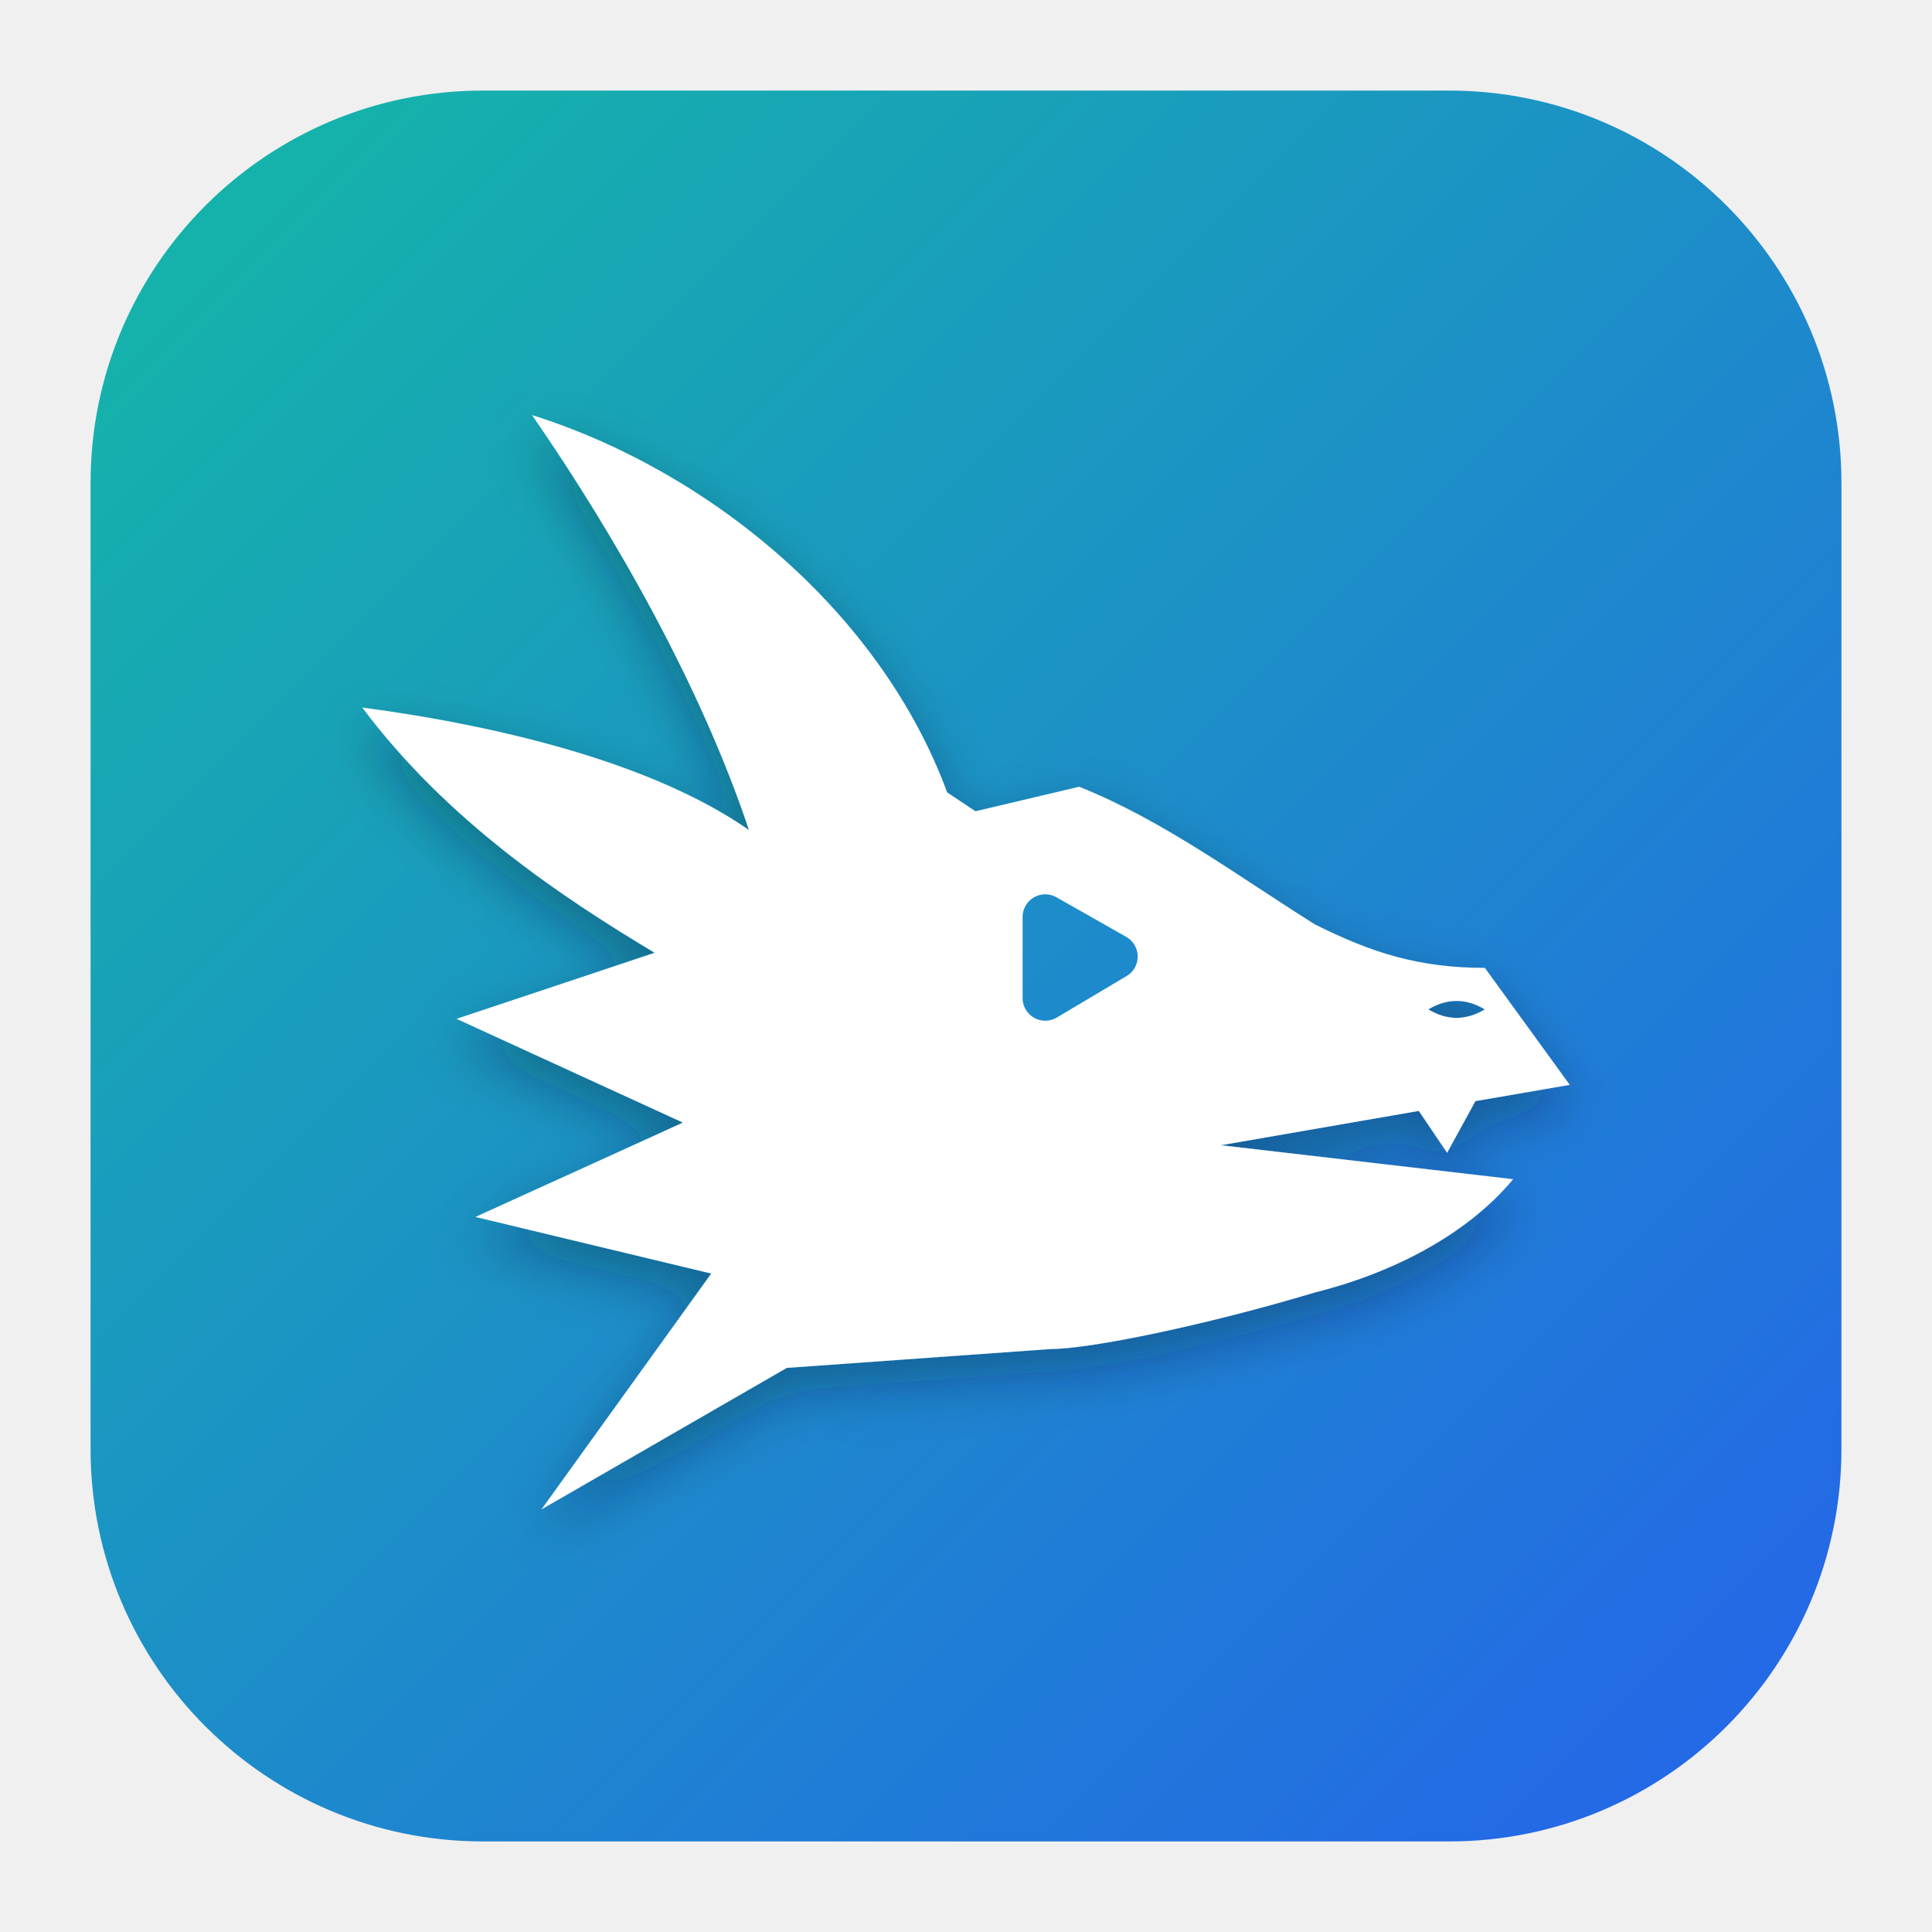
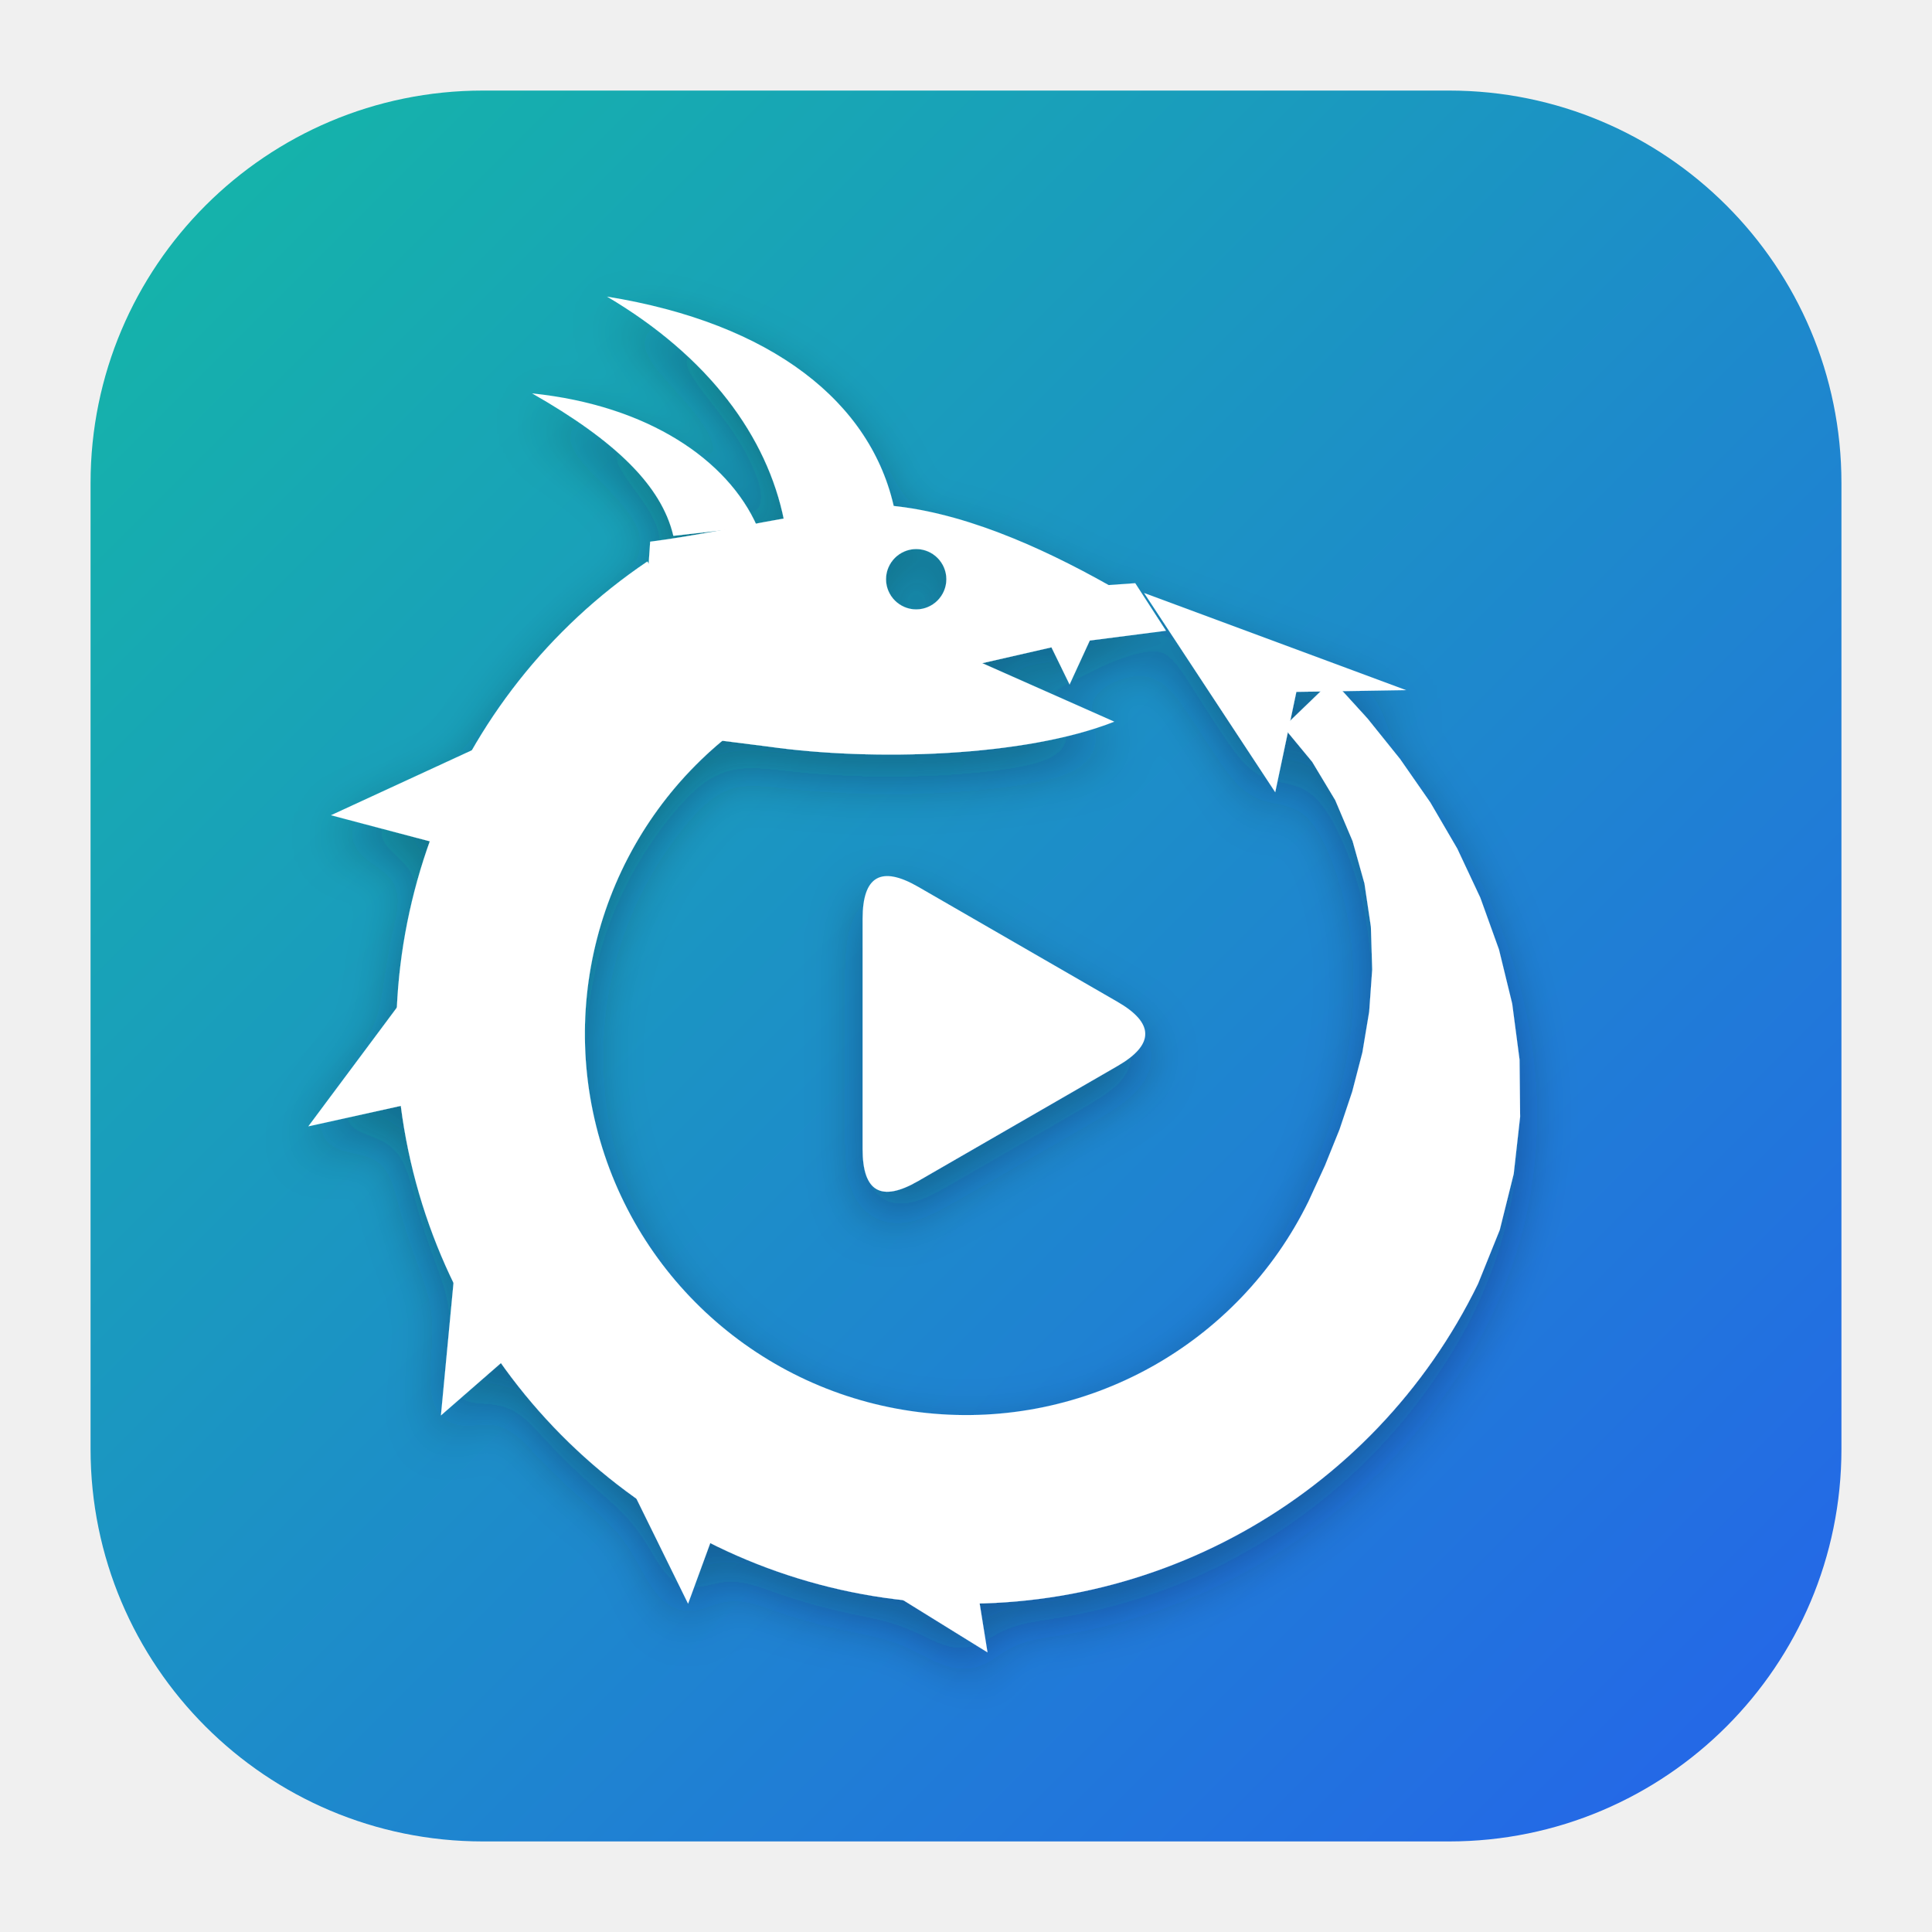
<svg xmlns="http://www.w3.org/2000/svg" viewBox="0 0 1024 1024">
  <defs>
    <linearGradient id="tile" x1="0" y1="0" x2="1" y2="1">
      <stop offset="0" stop-color="#14b8a6" />
      <stop offset="1" stop-color="#2563eb" />
    </linearGradient>
-     <mask id="eye">
-       <rect width="1024" height="1024" fill="#fff" />
-       <polygon points="554,486 554,529 591,507" fill="#000" stroke="#000" stroke-width="24" stroke-linejoin="round" />
-     </mask>
    <filter id="shadow" x="-20%" y="-20%" width="140%" height="140%">
      <feDropShadow dx="0" dy="12" stdDeviation="14" flood-color="#081830" flood-opacity="0.35" />
    </filter>
  </defs>
  <rect x="48" y="48" width="928" height="928" rx="208" fill="url(#tile)" />
-   <path d="M517 430 L572 417 C617 435 657 465 697 490 C727 505 752 513 787 513 L832 575            L782 583.6 L767 611 L752 588.8 L647 607 L802 625 C777 655 737 675 697 685            C637 703 577 715 557 715 L417 725 L287 800 L377 675 L252 645 L362 595 L242 540            L347 505 C297 475 237 435 192 375 C267 385 347 405 397 440            C372 365 327 285 282 220 C377 250 467 325 502 420 Z            M757 535 C767 529 777 529 787 535 C777 541 767 541 757 535 Z" fill="#fff" fill-rule="evenodd" mask="url(#eye)" filter="url(#shadow)" />
+   <g fill="#fff" fill-rule="evenodd" filter="url(#shadow)">
+     <path d="M706.2 360.4 L724.8 380.8 L742.1 402.3 L758.1 425.3 L772.4 449.8 L784.6 475.8 L794.5 503.3 L801.5 532 L805.4 561.7 L805.7 591.9 L802.3 622.2 L794.9 651.9 L783.4 680.4 C727.8 794.5 606.7 861.6 480.4 848.3 C354.2 835.1 249.7 744.2 219 621.1 C188.3 497.9 237.9 368.6 343.1 297.6 L399 380.5 C328.6 428 295.5 514.5 316 596.9 C336.5 679.3 406.4 740 490.9 748.9 C575.3 757.8 656.3 712.9 693.6 636.6 L702.2 617.9 L710 598.6 L716.7 578.6 L722.1 557.8 L725.7 536.2 L727.3 513.9 L726.6 491.2 L723.2 468.3 L716.9 445.8 L707.7 424.1 L695.5 403.8 L680.3 385.4 Z" />
+     <path d="M745.3 365.8 L606.4 314.3 L675.9 419.9 L687.1 366.7 Z" />
+     <path d="M517 836 L523.4 875.8 L447.2 828.6 Z" />
+     <path d="M381.3 804.6 L364.7 850 L323.1 765.4 Z" />
+     <path d="M276.1 713.2 L233.7 750.2 L243.1 651.2 Z" />
+     <path d="M226.1 583.1 L163.4 597 L226.1 512.9 Z" />
+     <path d="M241.4 449.5 L175.4 432.1 L273.2 387 Z" />
+     <path d="M474.1 270.1 C462.1 213.1 408.9 171.3 321.7 157.2 C375.6 189 406.7 231.3 415.6 276 Z" />
+     <path d="M401.3 279 C385.8 243.9 343.7 214.9 282 208.5 C326.3 233.7 350.7 257.5 356.9 284 Z" />
+     <path d="M344.6 287.1 C385.1 281.9 426 270.7 468.3 267.7 C508.2 270.5 551 289.5 587.6 310.1 L601.7 309.1 L618 334.3 L577.6 339.5 L566.9 362.8 L557.3 343.1 L520.6 351.5 L590.6 382.5 C543.2 401.2 462.8 403.6 407.2 395.7 L337.7 386.9 Z M501.6 307 C501.6 315.8 494.4 323 485.6 323 C476.8 323 469.6 315.8 469.6 307 C469.6 298.2 476.8 291 485.6 291 C494.4 291 501.6 298.2 501.6 307 Z" />
+     <path d="M457.2 487 C457.2 464.3 467 458.7 486.6 470 L592.3 531 C611.9 542.3 611.9 553.7 592.3 565 L486.6 626 C467 637.3 457.2 631.7 457.2 609 Z" />
+   </g>
</svg>
